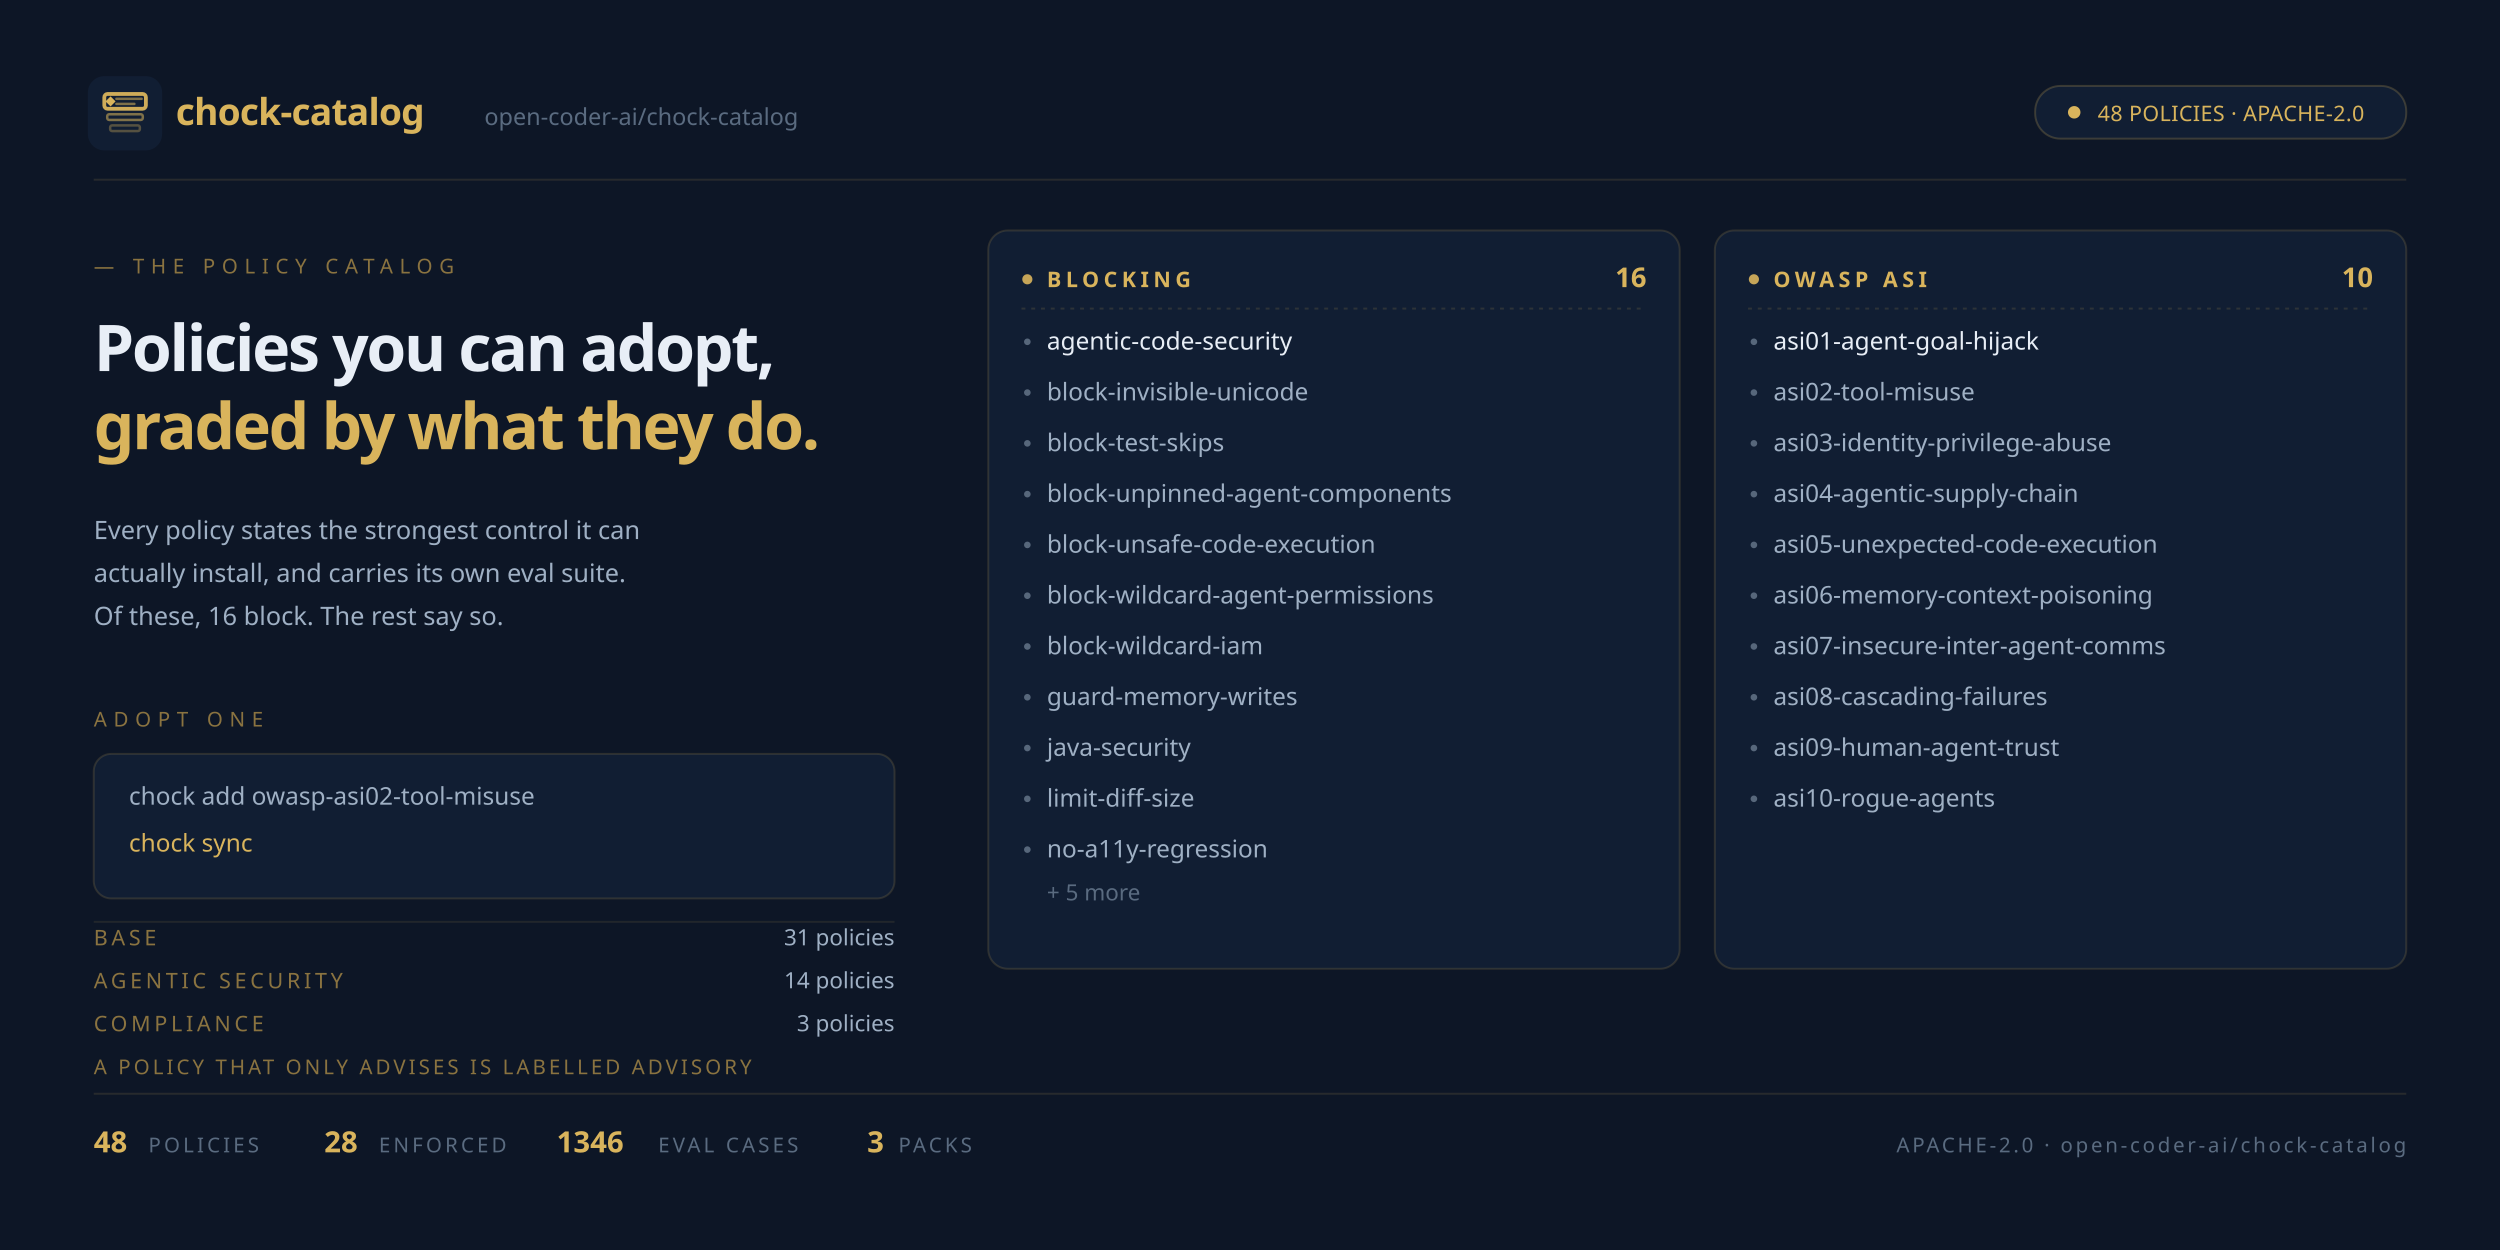
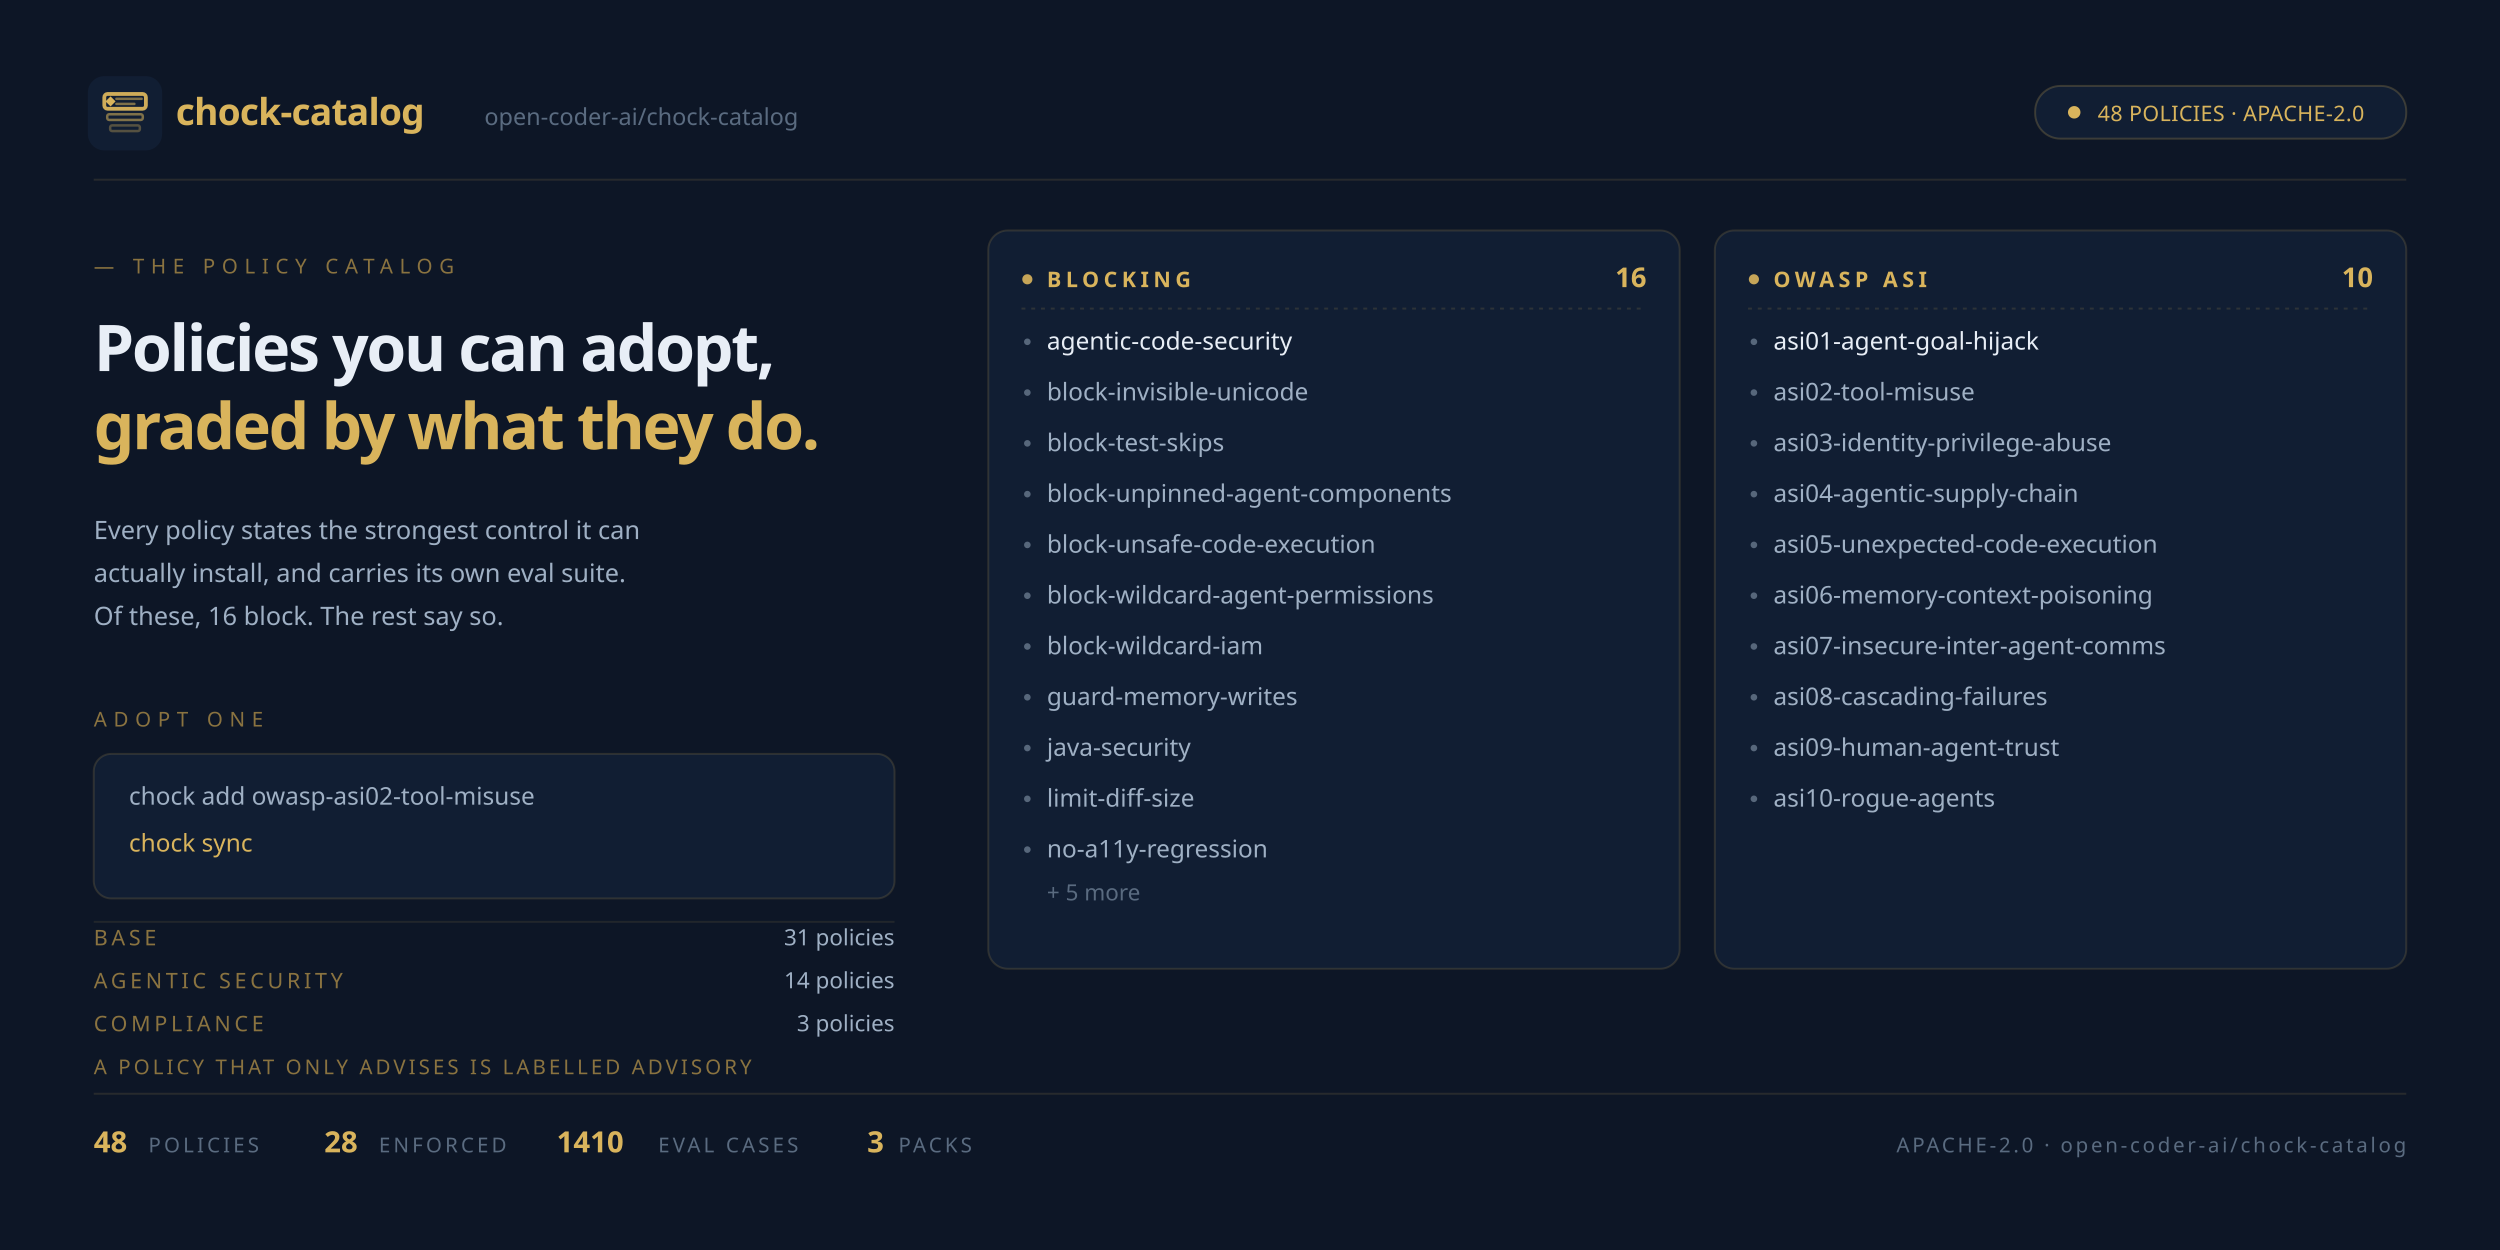
- <svg xmlns="http://www.w3.org/2000/svg" width="1280" height="640" viewBox="0 0 1280 640" role="img" aria-label="chock-catalog — the policy catalog for chock: policies you can adopt, graded by what they actually enforce. 48 policies across 3 packs (agentic-security 14, base 31, compliance 3); 28 enforced (19 at commit, 9 at pre-tool-use) and 20 advisory; 1346 eval cases. The 16 blocking policies: agentic-code-security, block-invisible-unicode, block-test-skips, block-unpinned-agent-components, block-unsafe-code-execution, block-wildcard-agent-permissions, block-wildcard-iam, guard-memory-writes, java-security, limit-diff-size, no-a11y-regression, pin-github-actions, protect-main-branch, protect-test-integrity, scan-secrets, verify-dependency-exists. Full OWASP Agentic Security Initiative top ten coverage, ASI01 through ASI10. Apache-2.0.">
+ <svg xmlns="http://www.w3.org/2000/svg" width="1280" height="640" viewBox="0 0 1280 640" role="img" aria-label="chock-catalog — the policy catalog for chock: policies you can adopt, graded by what they actually enforce. 48 policies across 3 packs (agentic-security 14, base 31, compliance 3); 28 enforced (19 at commit, 9 at pre-tool-use) and 20 advisory; 1410 eval cases. The 16 blocking policies: agentic-code-security, block-invisible-unicode, block-test-skips, block-unpinned-agent-components, block-unsafe-code-execution, block-wildcard-agent-permissions, block-wildcard-iam, guard-memory-writes, java-security, limit-diff-size, no-a11y-regression, pin-github-actions, protect-main-branch, protect-test-integrity, scan-secrets, verify-dependency-exists. Full OWASP Agentic Security Initiative top ten coverage, ASI01 through ASI10. Apache-2.0.">
  <rect width="1280" height="640" fill="#0D1626" />
  <rect x="45.0" y="39.0" width="38" height="38" rx="8.4" fill="#111E33" />
  <rect x="56.4" y="64.2" width="15.2" height="2.9" rx="1.0" fill="none" stroke="#D9B45C" stroke-width="1.29" stroke-opacity="0.34" />
  <rect x="54.9" y="58.5" width="18.2" height="2.9" rx="1.0" fill="none" stroke="#D9B45C" stroke-width="1.29" stroke-opacity="0.55" />
  <rect x="53.4" y="48.1" width="21.3" height="7.6" rx="1.7" fill="none" stroke="#D9B45C" stroke-width="1.94" stroke-opacity="0.95" />
  <rect x="54.77" y="50.10" width="3.65" height="3.65" transform="rotate(45 56.59 51.92)" fill="#D9B45C" />
  <line x1="59.6" y1="50.6" x2="72.5" y2="50.6" stroke="#D9B45C" stroke-width="1.29" stroke-opacity="0.55" stroke-linecap="round" />
  <line x1="59.6" y1="53.2" x2="68.8" y2="53.2" stroke="#D9B45C" stroke-width="1.29" stroke-opacity="0.55" stroke-linecap="round" />
  <text x="90" y="64" font-family="Geist Mono" font-size="19" font-weight="700" letter-spacing="-0.4" fill="#D9B45C">chock-catalog</text>
  <text x="248" y="64" font-family="Geist Mono" font-size="12" fill="#5A6B80">open-coder-ai/chock-catalog</text>
  <rect x="1042" y="44" width="190" height="27" rx="13" fill="#111E33" stroke="#D9B45C" stroke-opacity="0.22" />
  <circle cx="1062" cy="57.5" r="3.2" fill="#D9B45C" />
  <text x="1074" y="62" font-family="Geist Mono" font-size="11" letter-spacing="0.2" fill="#D9B45C">48 POLICIES · APACHE-2.0</text>
  <line x1="48" y1="92" x2="1232" y2="92" stroke="#D9B45C" stroke-opacity="0.13" stroke-width="1" />
  <text x="48" y="140" font-family="Geist Mono" font-size="10.5" letter-spacing="3.4" fill="#8A7340">— THE POLICY CATALOG</text>
  <text x="48" y="190" font-family="Geist Mono" font-size="33" font-weight="700" letter-spacing="-1.2" fill="#E8EEF6">Policies you can adopt,</text>
  <text x="48" y="230" font-family="Geist Mono" font-size="33" font-weight="700" letter-spacing="-1.2" fill="#D9B45C">graded by what they do.</text>
  <text x="48" y="276" font-family="Geist Mono" font-size="13" fill="#9FB0C4">Every policy states the strongest control it can</text>
  <text x="48" y="298" font-family="Geist Mono" font-size="13" fill="#9FB0C4">actually install, and carries its own eval suite.</text>
  <text x="48" y="320" font-family="Geist Mono" font-size="13" fill="#9FB0C4">Of these, 16 block. The rest say so.</text>
  <text x="48" y="372" font-family="Geist Mono" font-size="10.5" letter-spacing="3.4" fill="#8A7340">ADOPT ONE</text>
  <rect x="48" y="386" width="410" height="74" rx="9" fill="#111E33" stroke="#D9B45C" stroke-opacity="0.16" />
  <text x="66" y="412" font-family="Geist Mono" font-size="12.5" fill="#9FB0C4">chock add owasp-asi02-tool-misuse</text>
  <text x="66" y="436" font-family="Geist Mono" font-size="12.5" fill="#D9B45C">chock sync</text>
  <line x1="48" y1="472" x2="458" y2="472" stroke="#D9B45C" stroke-opacity="0.10" stroke-width="1" />
  <text x="48" y="484" font-family="Geist Mono" font-size="11" letter-spacing="1.9" fill="#8A7340">BASE</text>
  <text x="458" y="484" font-family="Geist Mono" font-size="11.5" text-anchor="end" fill="#9FB0C4">31 policies</text>
  <text x="48" y="506" font-family="Geist Mono" font-size="11" letter-spacing="1.9" fill="#8A7340">AGENTIC SECURITY</text>
  <text x="458" y="506" font-family="Geist Mono" font-size="11.5" text-anchor="end" fill="#9FB0C4">14 policies</text>
  <text x="48" y="528" font-family="Geist Mono" font-size="11" letter-spacing="1.9" fill="#8A7340">COMPLIANCE</text>
  <text x="458" y="528" font-family="Geist Mono" font-size="11.5" text-anchor="end" fill="#9FB0C4">3 policies</text>
  <text x="48" y="550" font-family="Geist Mono" font-size="10.5" letter-spacing="1.55" fill="#8A7340">A POLICY THAT ONLY ADVISES IS LABELLED ADVISORY</text>
  <rect x="506" y="118" width="354" height="378" rx="10" fill="#111E33" stroke="#D9B45C" stroke-opacity="0.16" stroke-width="1" />
  <circle cx="526" cy="143" r="2.6" fill="#D9B45C" fill-opacity="0.9" />
  <text x="536" y="147" font-family="Geist Mono" font-size="11" font-weight="700" letter-spacing="2.3" fill="#D9B45C">BLOCKING</text>
  <text x="843" y="147" font-family="Geist Mono" font-size="14" font-weight="700" text-anchor="end" fill="#D9B45C">16</text>
  <line x1="523" y1="158" x2="843" y2="158" stroke="#D9B45C" stroke-opacity="0.14" stroke-width="1" stroke-dasharray="2 3" />
  <circle cx="526" cy="175" r="1.7" fill="#9FB0C4" fill-opacity="0.5" />
  <text x="536" y="179" font-family="Geist Mono" font-size="12.5" fill="#E8EEF6">agentic-code-security</text>
  <circle cx="526" cy="201" r="1.7" fill="#9FB0C4" fill-opacity="0.5" />
  <text x="536" y="205" font-family="Geist Mono" font-size="12.5" fill="#9FB0C4">block-invisible-unicode</text>
  <circle cx="526" cy="227" r="1.7" fill="#9FB0C4" fill-opacity="0.5" />
  <text x="536" y="231" font-family="Geist Mono" font-size="12.5" fill="#9FB0C4">block-test-skips</text>
  <circle cx="526" cy="253" r="1.7" fill="#9FB0C4" fill-opacity="0.5" />
  <text x="536" y="257" font-family="Geist Mono" font-size="12.5" fill="#9FB0C4">block-unpinned-agent-components</text>
  <circle cx="526" cy="279" r="1.7" fill="#9FB0C4" fill-opacity="0.5" />
  <text x="536" y="283" font-family="Geist Mono" font-size="12.5" fill="#9FB0C4">block-unsafe-code-execution</text>
  <circle cx="526" cy="305" r="1.7" fill="#9FB0C4" fill-opacity="0.5" />
  <text x="536" y="309" font-family="Geist Mono" font-size="12.5" fill="#9FB0C4">block-wildcard-agent-permissions</text>
  <circle cx="526" cy="331" r="1.7" fill="#9FB0C4" fill-opacity="0.5" />
  <text x="536" y="335" font-family="Geist Mono" font-size="12.5" fill="#9FB0C4">block-wildcard-iam</text>
  <circle cx="526" cy="357" r="1.7" fill="#9FB0C4" fill-opacity="0.5" />
  <text x="536" y="361" font-family="Geist Mono" font-size="12.5" fill="#9FB0C4">guard-memory-writes</text>
  <circle cx="526" cy="383" r="1.7" fill="#9FB0C4" fill-opacity="0.5" />
  <text x="536" y="387" font-family="Geist Mono" font-size="12.5" fill="#9FB0C4">java-security</text>
  <circle cx="526" cy="409" r="1.7" fill="#9FB0C4" fill-opacity="0.5" />
  <text x="536" y="413" font-family="Geist Mono" font-size="12.5" fill="#9FB0C4">limit-diff-size</text>
  <circle cx="526" cy="435" r="1.7" fill="#9FB0C4" fill-opacity="0.5" />
  <text x="536" y="439" font-family="Geist Mono" font-size="12.5" fill="#9FB0C4">no-a11y-regression</text>
  <text x="536" y="461" font-family="Geist Mono" font-size="11.5" fill="#5A6B80">+ 5 more</text>
  <rect x="878" y="118" width="354" height="378" rx="10" fill="#111E33" stroke="#D9B45C" stroke-opacity="0.16" stroke-width="1" />
  <circle cx="898" cy="143" r="2.6" fill="#D9B45C" fill-opacity="0.9" />
  <text x="908" y="147" font-family="Geist Mono" font-size="11" font-weight="700" letter-spacing="2.3" fill="#D9B45C">OWASP ASI</text>
  <text x="1215" y="147" font-family="Geist Mono" font-size="14" font-weight="700" text-anchor="end" fill="#D9B45C">10</text>
  <line x1="895" y1="158" x2="1215" y2="158" stroke="#D9B45C" stroke-opacity="0.14" stroke-width="1" stroke-dasharray="2 3" />
  <circle cx="898" cy="175" r="1.7" fill="#9FB0C4" fill-opacity="0.5" />
  <text x="908" y="179" font-family="Geist Mono" font-size="12.5" fill="#E8EEF6">asi01-agent-goal-hijack</text>
  <circle cx="898" cy="201" r="1.7" fill="#9FB0C4" fill-opacity="0.5" />
  <text x="908" y="205" font-family="Geist Mono" font-size="12.5" fill="#9FB0C4">asi02-tool-misuse</text>
  <circle cx="898" cy="227" r="1.7" fill="#9FB0C4" fill-opacity="0.5" />
  <text x="908" y="231" font-family="Geist Mono" font-size="12.5" fill="#9FB0C4">asi03-identity-privilege-abuse</text>
  <circle cx="898" cy="253" r="1.7" fill="#9FB0C4" fill-opacity="0.5" />
  <text x="908" y="257" font-family="Geist Mono" font-size="12.5" fill="#9FB0C4">asi04-agentic-supply-chain</text>
  <circle cx="898" cy="279" r="1.7" fill="#9FB0C4" fill-opacity="0.5" />
  <text x="908" y="283" font-family="Geist Mono" font-size="12.5" fill="#9FB0C4">asi05-unexpected-code-execution</text>
  <circle cx="898" cy="305" r="1.7" fill="#9FB0C4" fill-opacity="0.5" />
  <text x="908" y="309" font-family="Geist Mono" font-size="12.5" fill="#9FB0C4">asi06-memory-context-poisoning</text>
  <circle cx="898" cy="331" r="1.7" fill="#9FB0C4" fill-opacity="0.5" />
  <text x="908" y="335" font-family="Geist Mono" font-size="12.5" fill="#9FB0C4">asi07-insecure-inter-agent-comms</text>
  <circle cx="898" cy="357" r="1.7" fill="#9FB0C4" fill-opacity="0.5" />
  <text x="908" y="361" font-family="Geist Mono" font-size="12.5" fill="#9FB0C4">asi08-cascading-failures</text>
  <circle cx="898" cy="383" r="1.7" fill="#9FB0C4" fill-opacity="0.5" />
  <text x="908" y="387" font-family="Geist Mono" font-size="12.5" fill="#9FB0C4">asi09-human-agent-trust</text>
  <circle cx="898" cy="409" r="1.7" fill="#9FB0C4" fill-opacity="0.5" />
  <text x="908" y="413" font-family="Geist Mono" font-size="12.5" fill="#9FB0C4">asi10-rogue-agents</text>
  <line x1="48" y1="560" x2="1232" y2="560" stroke="#D9B45C" stroke-opacity="0.13" stroke-width="1" />
  <text x="48" y="590" font-family="Geist Mono" font-size="15" font-weight="700" fill="#D9B45C">48</text>
  <text x="76" y="590" font-family="Geist Mono" font-size="10.5" letter-spacing="1.6" fill="#5A6B80">POLICIES</text>
  <text x="166" y="590" font-family="Geist Mono" font-size="15" font-weight="700" fill="#D9B45C">28</text>
  <text x="194" y="590" font-family="Geist Mono" font-size="10.5" letter-spacing="1.6" fill="#5A6B80">ENFORCED</text>
-   <text x="285" y="590" font-family="Geist Mono" font-size="15" font-weight="700" fill="#D9B45C">1346</text>
+   <text x="285" y="590" font-family="Geist Mono" font-size="15" font-weight="700" fill="#D9B45C">1410</text>
  <text x="337" y="590" font-family="Geist Mono" font-size="10.5" letter-spacing="1.6" fill="#5A6B80">EVAL CASES</text>
  <text x="444" y="590" font-family="Geist Mono" font-size="15" font-weight="700" fill="#D9B45C">3</text>
  <text x="460" y="590" font-family="Geist Mono" font-size="10.5" letter-spacing="1.6" fill="#5A6B80">PACKS</text>
  <text x="1232" y="590" font-family="Geist Mono" font-size="10.5" letter-spacing="1.4" text-anchor="end" fill="#5A6B80">APACHE-2.0 · open-coder-ai/chock-catalog</text>
</svg>
